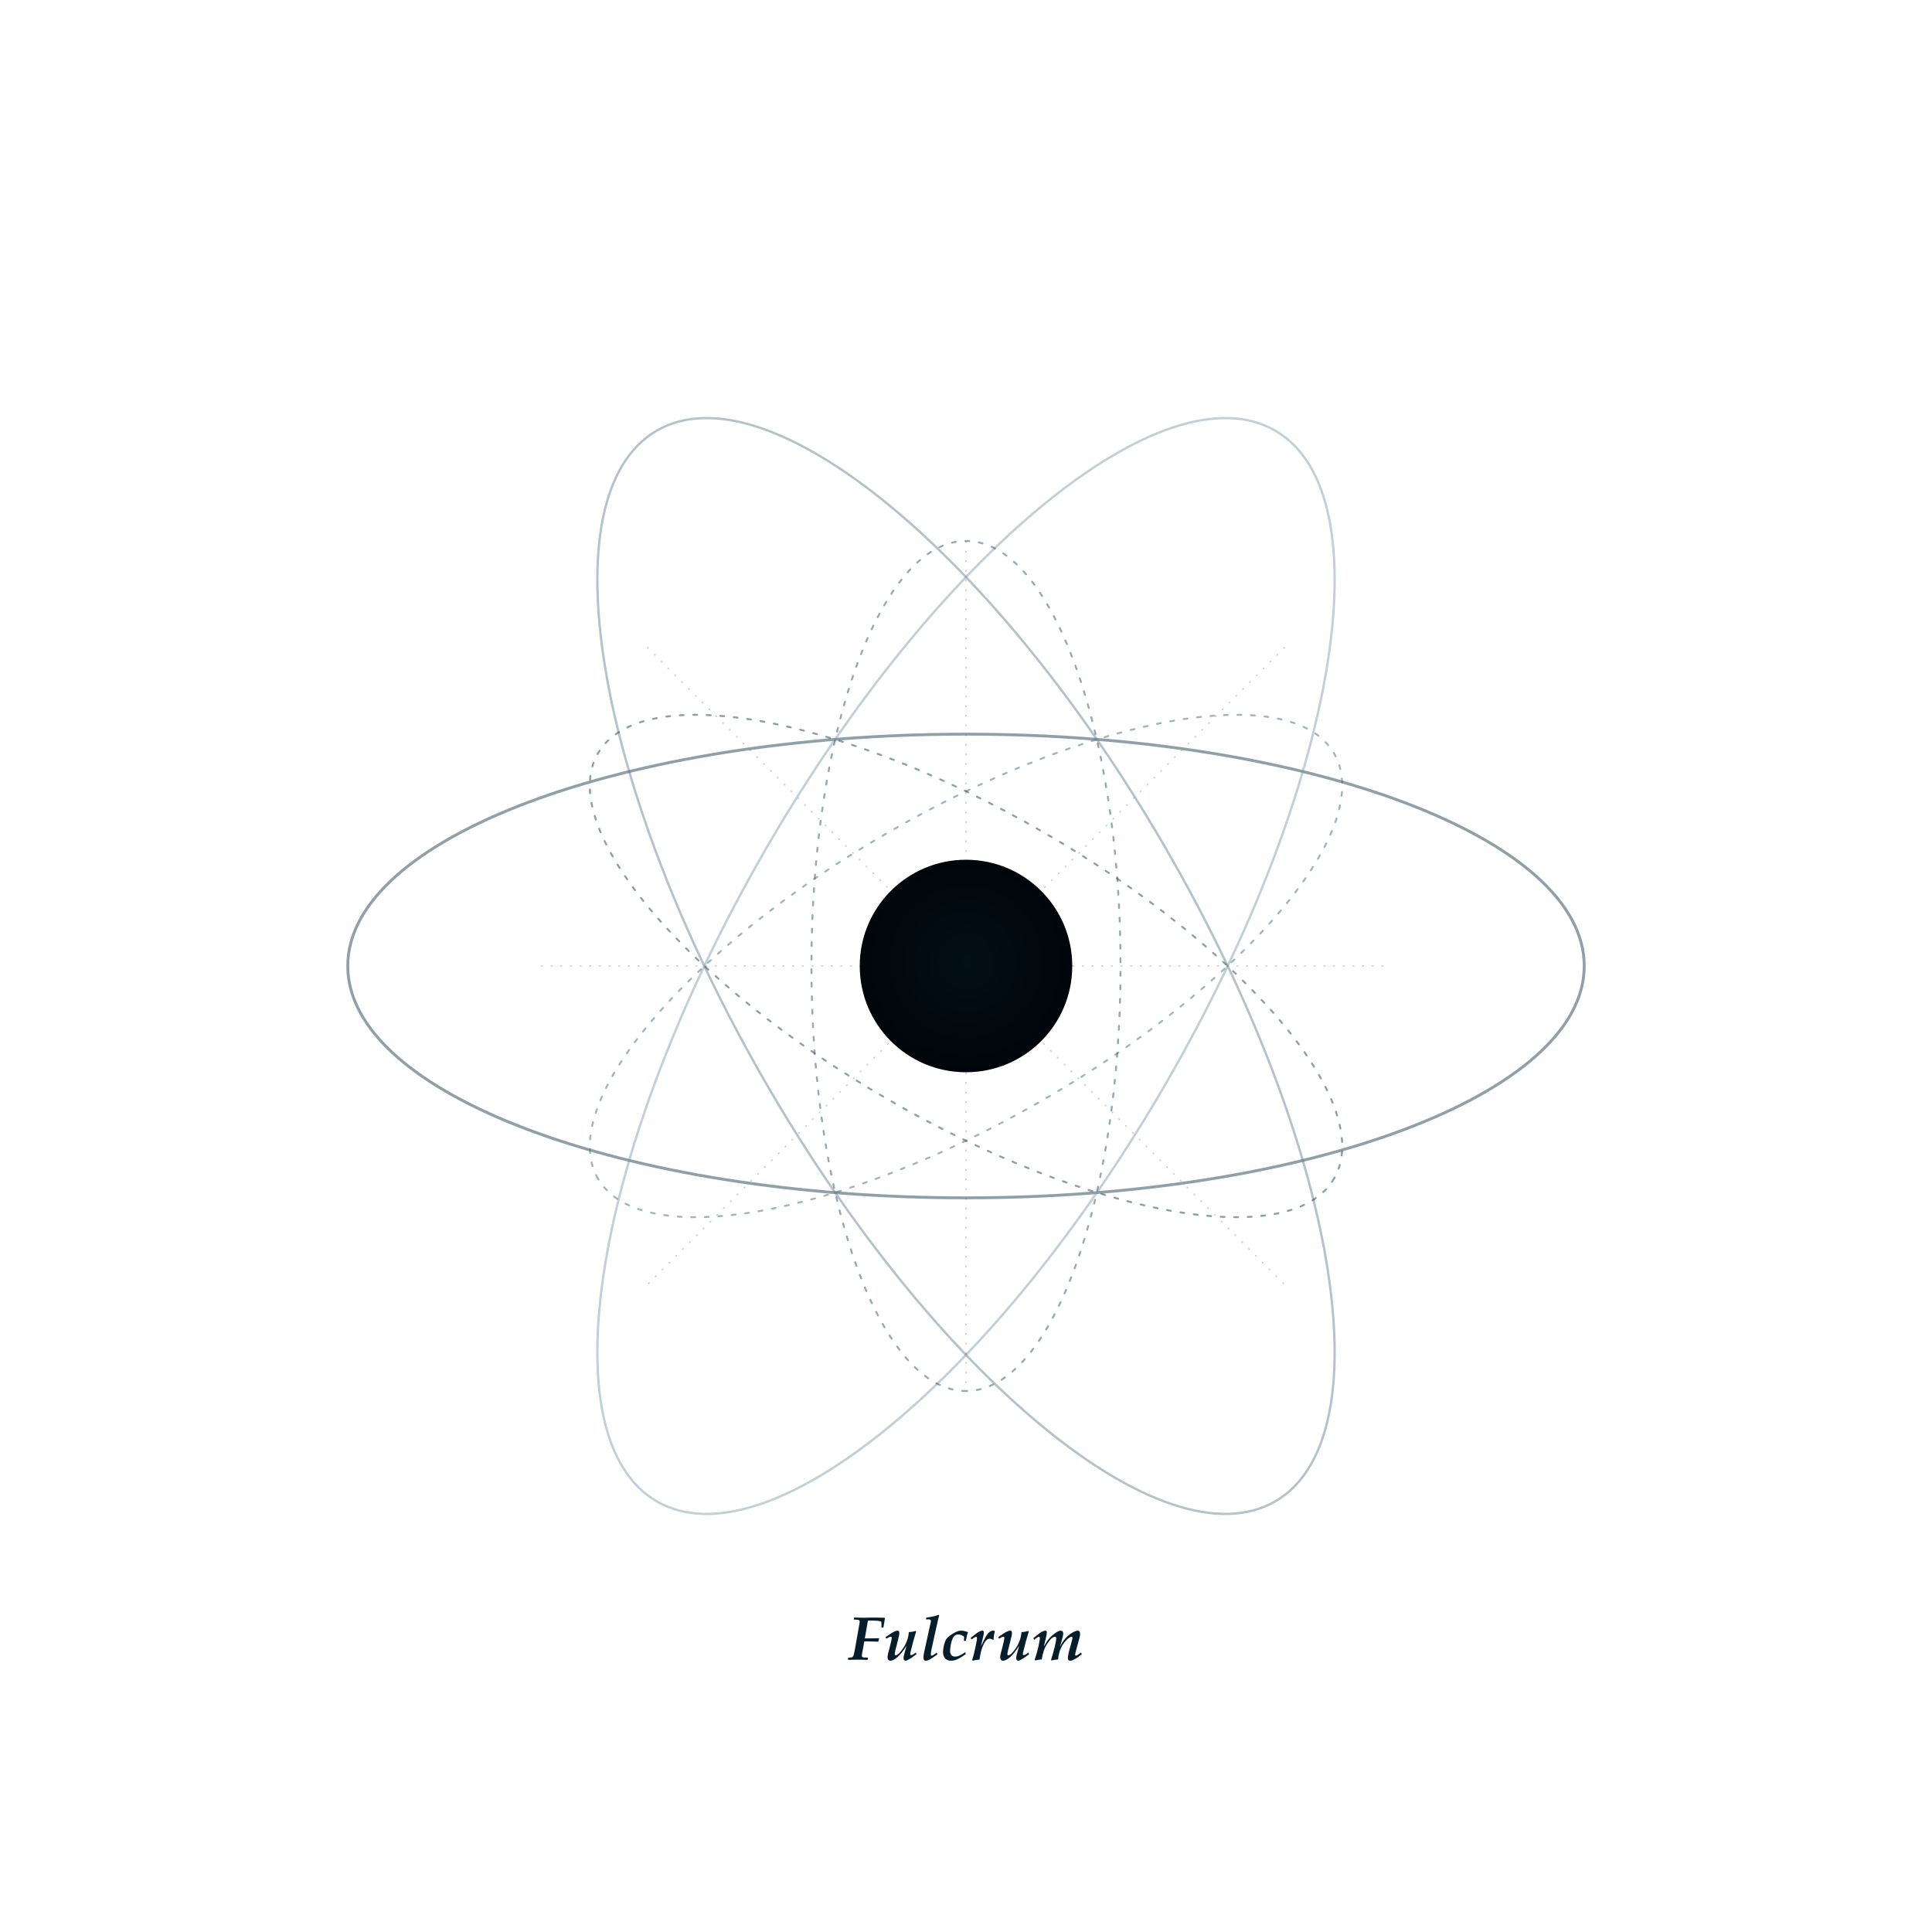
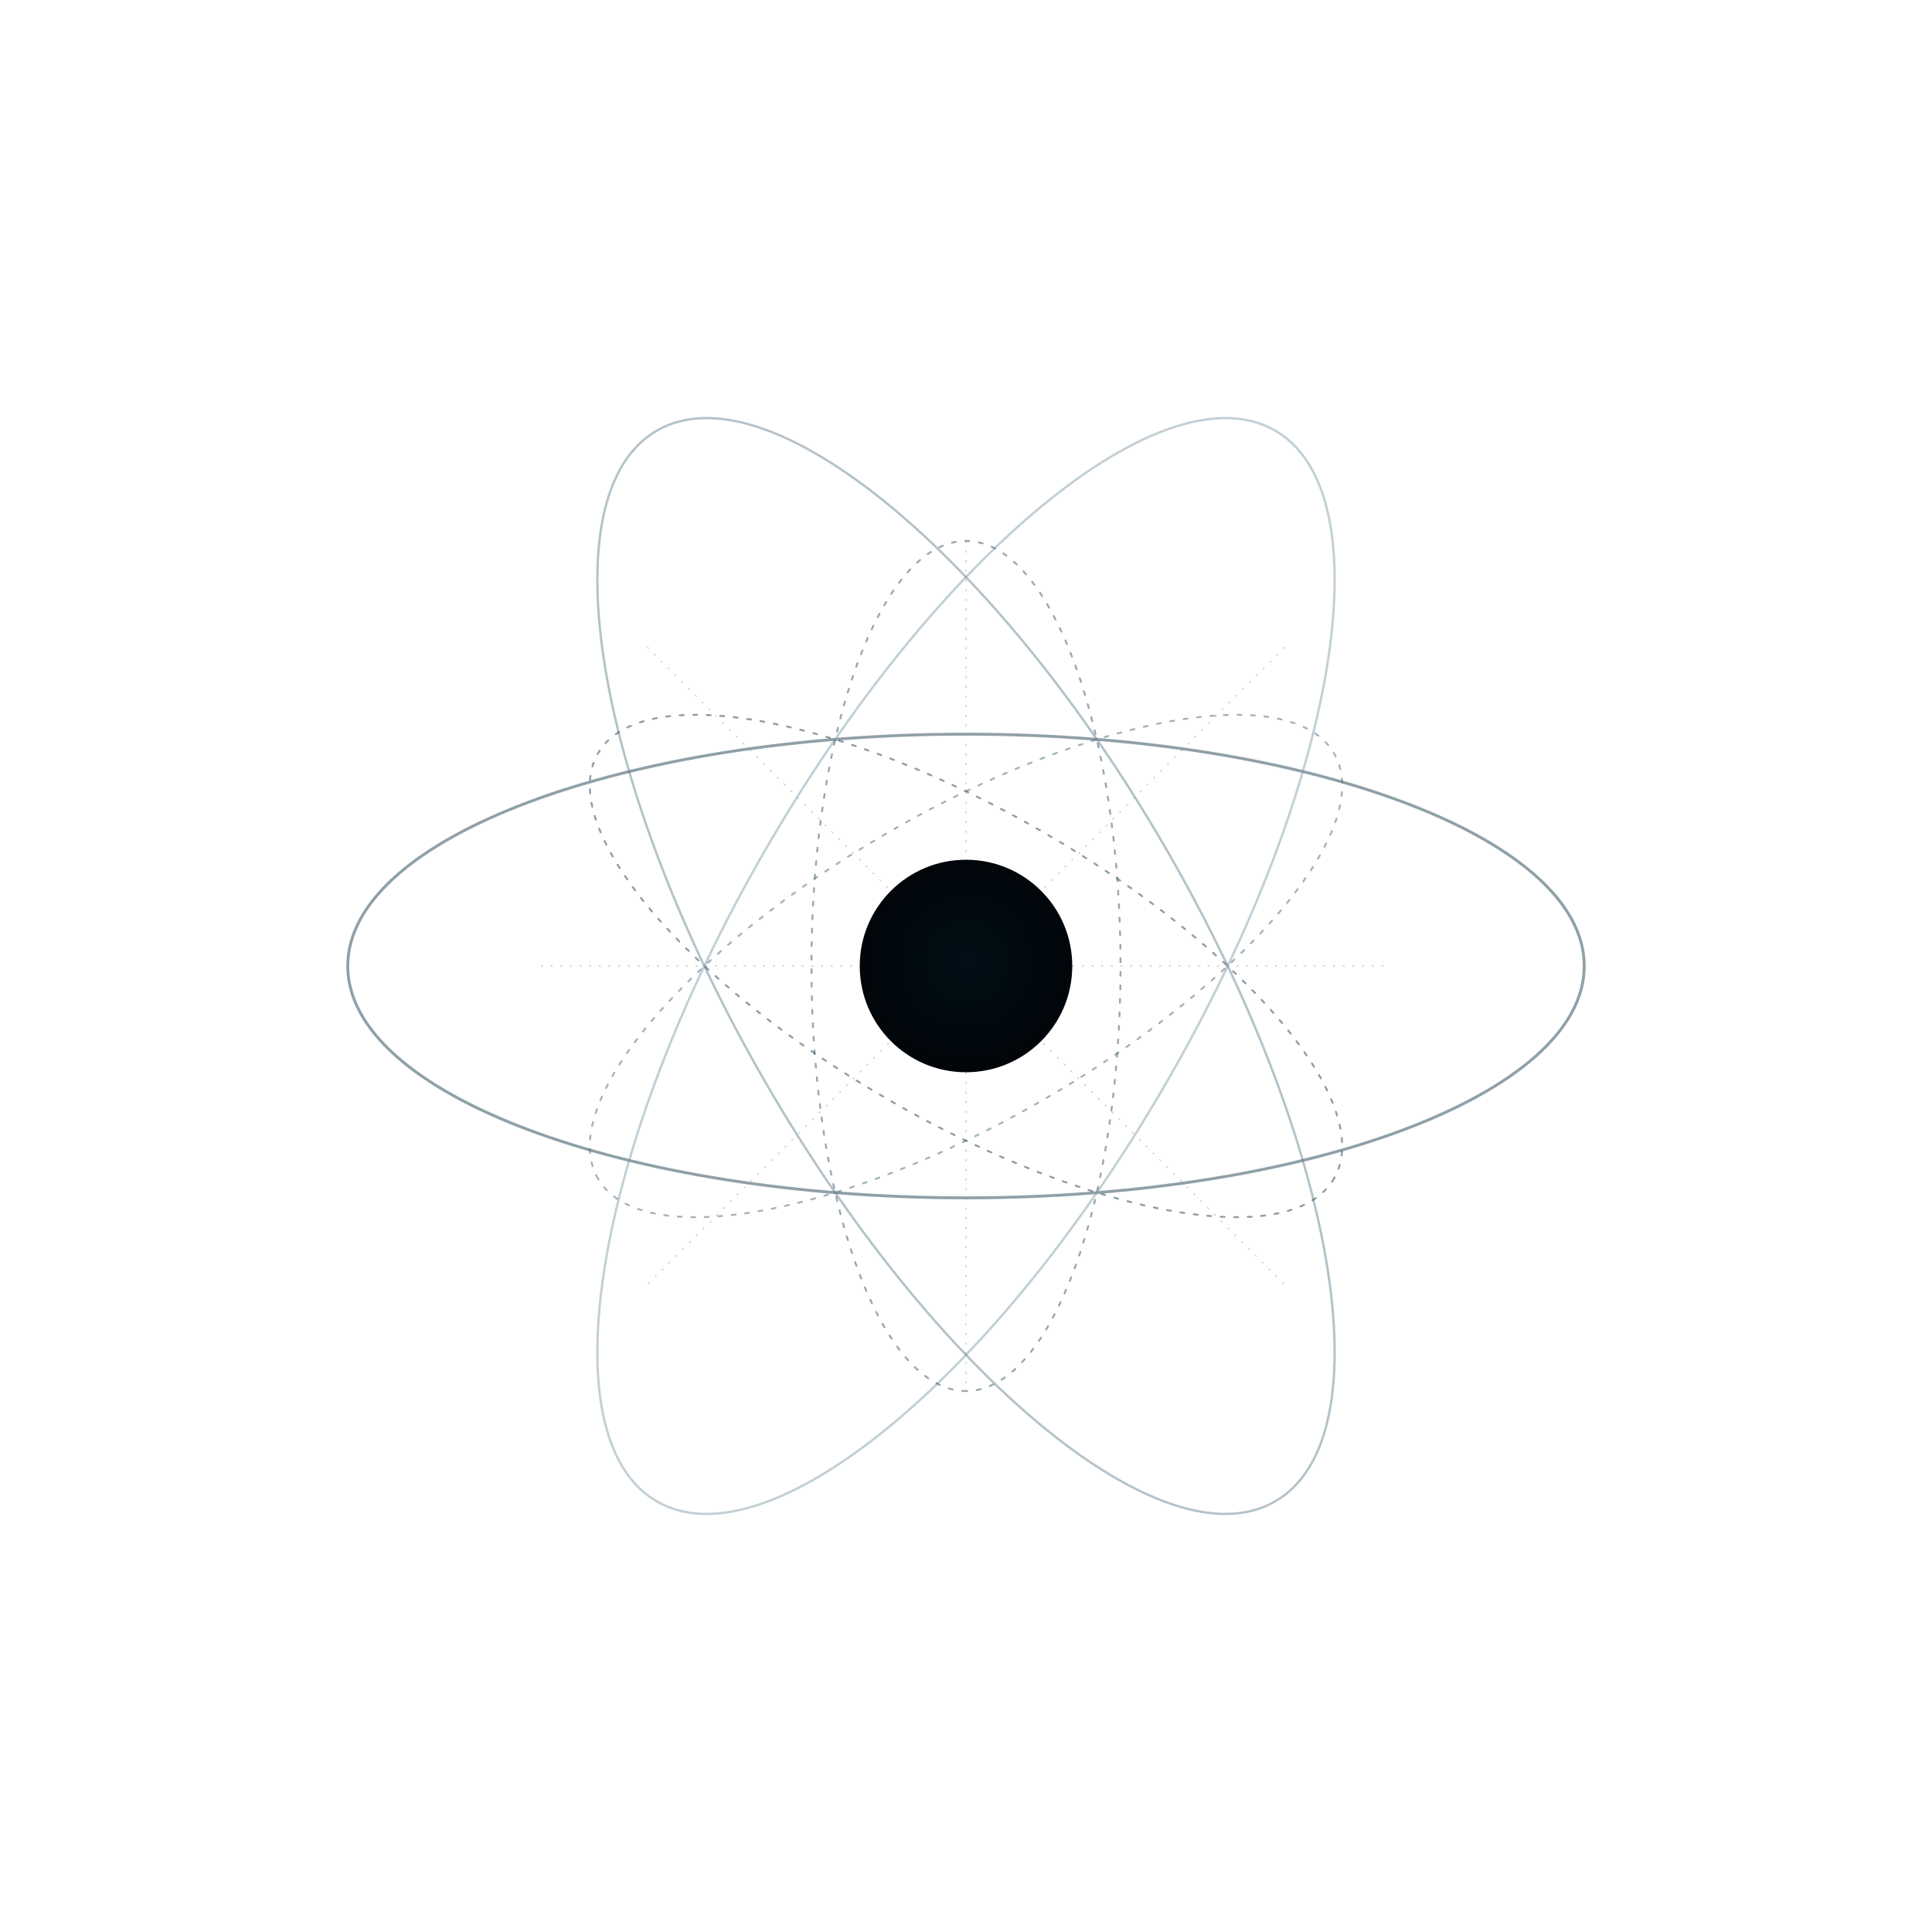
<svg xmlns="http://www.w3.org/2000/svg" viewBox="0 0 1000 1000" style="font-family: 'TeX Gyre Pagella', Palatino, serif;">
  <defs>
    <radialGradient id="kerne" cx="50%" cy="48%" r="68%">
      <stop offset="0%" stop-color="#020F17" />
      <stop offset="100%" stop-color="#000205" />
    </radialGradient>
  </defs>
  <rect width="1000" height="1000" fill="#ffffff" />
  <g fill="none" stroke-linecap="round">
    <ellipse cx="500" cy="500" rx="320" ry="120" stroke="#345261" stroke-width="1.5" opacity="0.55" />
    <ellipse cx="500" cy="500" rx="320" ry="120" stroke="#587787" stroke-width="1.2" opacity="0.45" transform="rotate(60 500 500)" />
    <ellipse cx="500" cy="500" rx="320" ry="120" stroke="#7794A4" stroke-width="1.2" opacity="0.45" transform="rotate(120 500 500)" />
    <ellipse cx="500" cy="500" rx="220" ry="80" stroke="#203C4A" stroke-width="1" stroke-dasharray="2 5" opacity="0.5" transform="rotate(30 500 500)" />
    <ellipse cx="500" cy="500" rx="220" ry="80" stroke="#345261" stroke-width="1" stroke-dasharray="2 5" opacity="0.5" transform="rotate(90 500 500)" />
    <ellipse cx="500" cy="500" rx="220" ry="80" stroke="#4A6878" stroke-width="1" stroke-dasharray="2 5" opacity="0.5" transform="rotate(150 500 500)" />
  </g>
  <g stroke="#576570" stroke-width="0.6" stroke-dasharray="1 4" fill="none" opacity="0.35">
    <line x1="500" y1="280" x2="500" y2="720" />
    <line x1="280" y1="500" x2="720" y2="500" />
    <line x1="335" y1="335" x2="665" y2="665" />
    <line x1="665" y1="335" x2="335" y2="665" />
  </g>
  <circle cx="500" cy="500" r="55" fill="url(#kerne)" />
-   <g font-style="italic" font-weight="500" text-anchor="middle" dominant-baseline="middle" letter-spacing="0.015em" fill="#061D2B">
-     <text x="500" y="850" font-size="32" font-weight="700">Fulcrum</text>
-   </g>
</svg>
